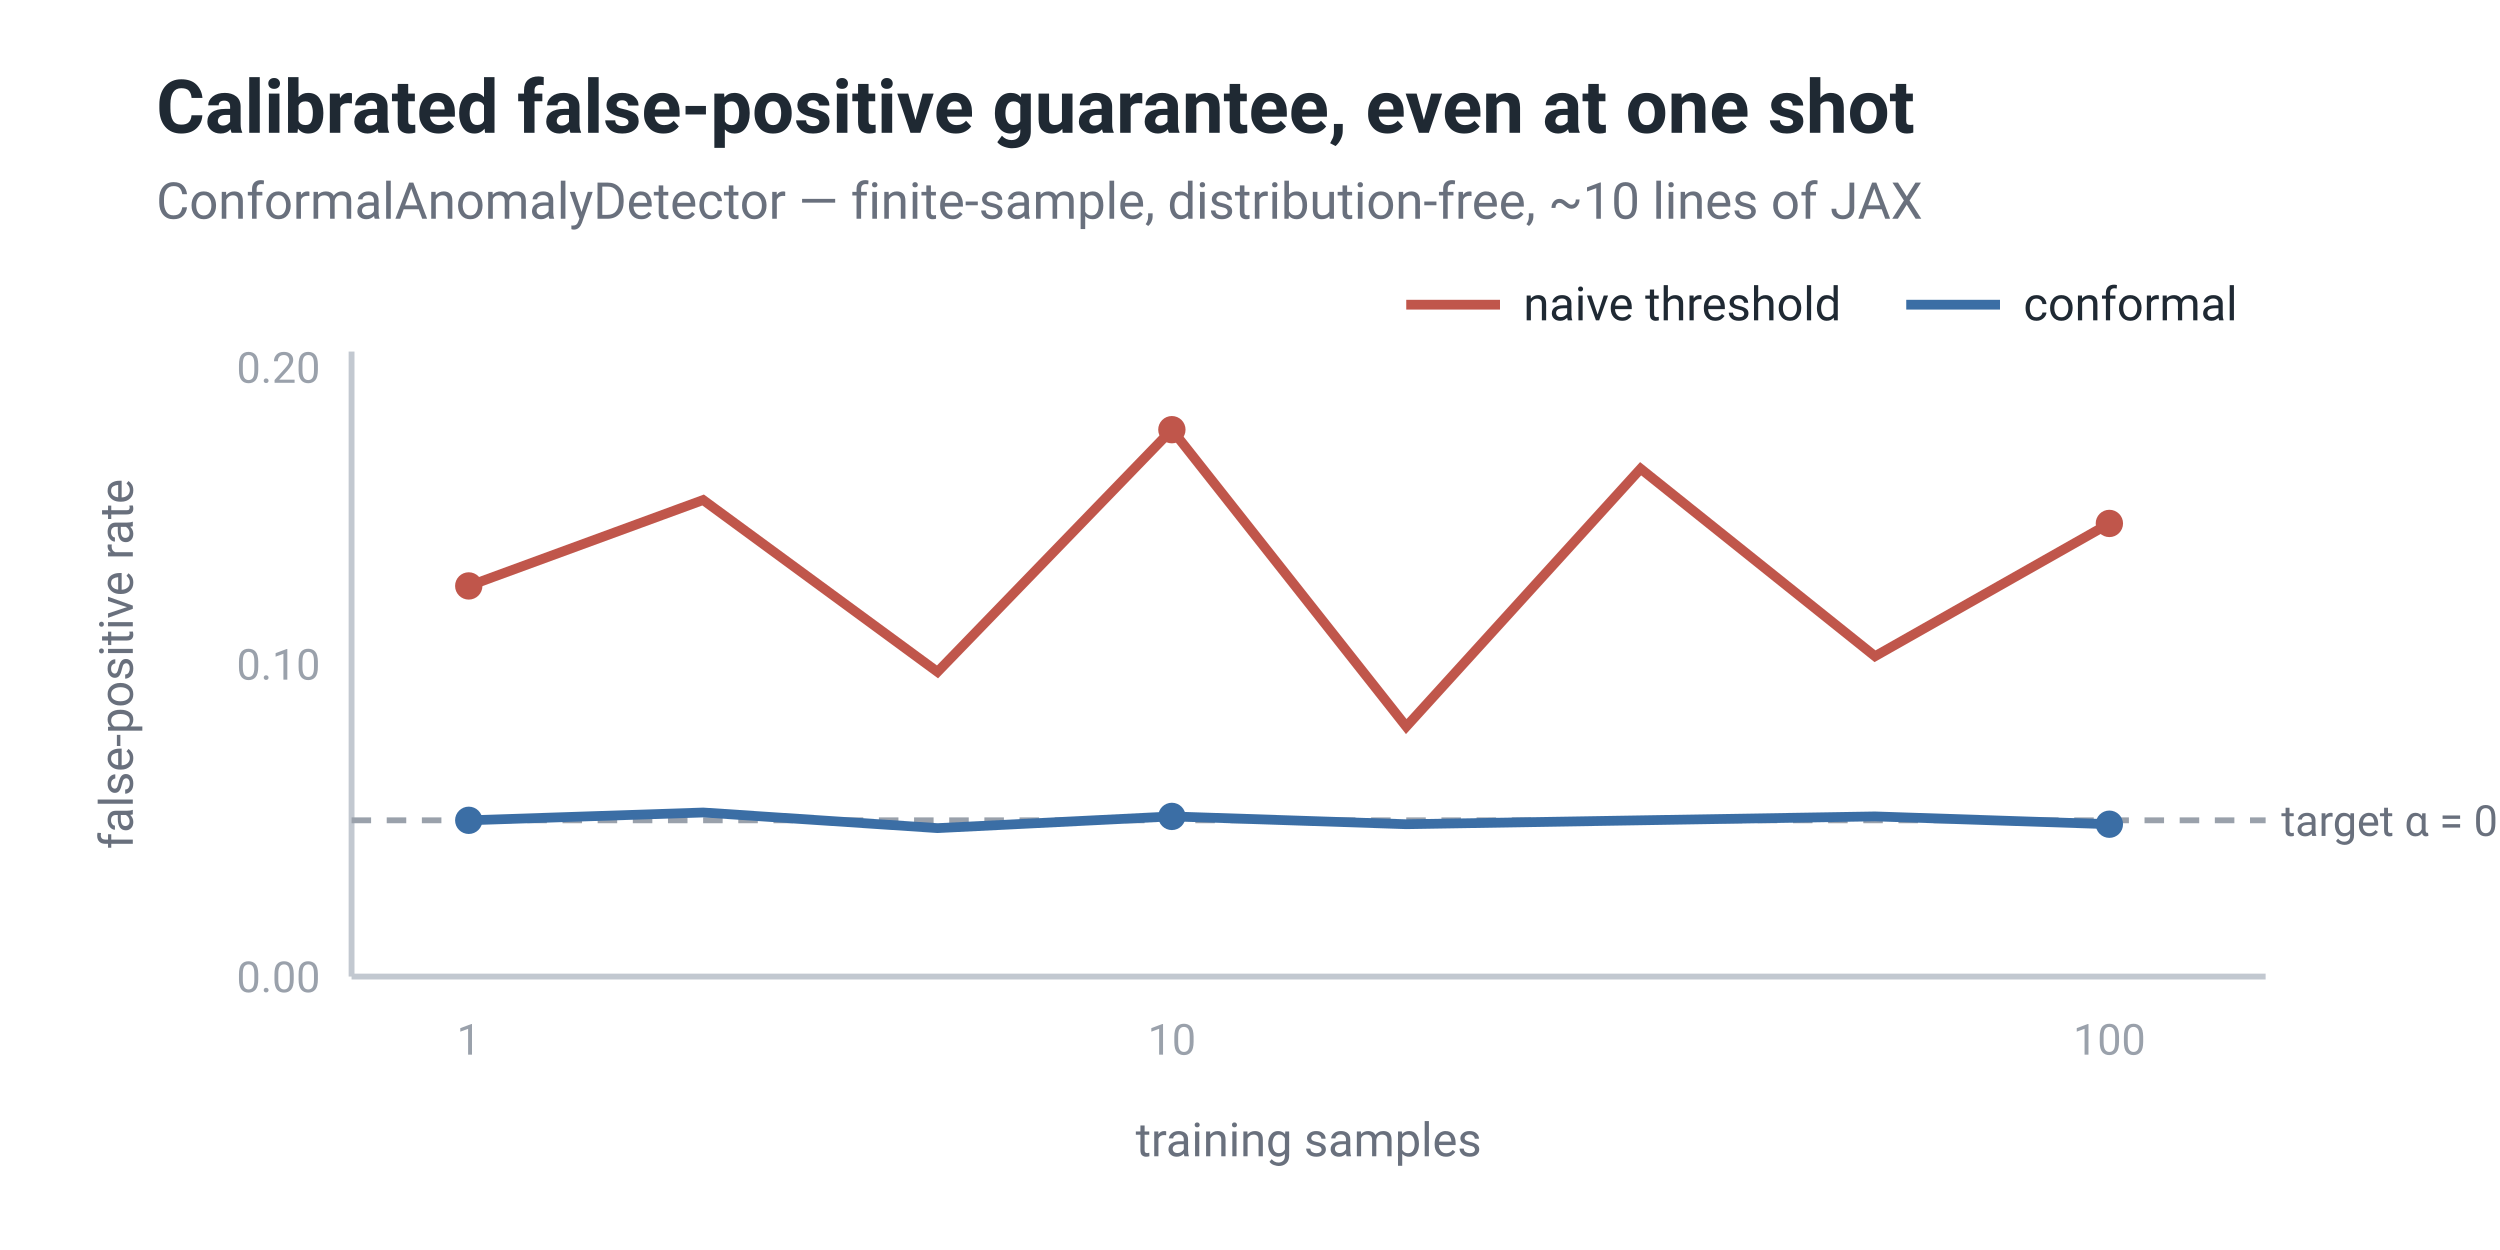
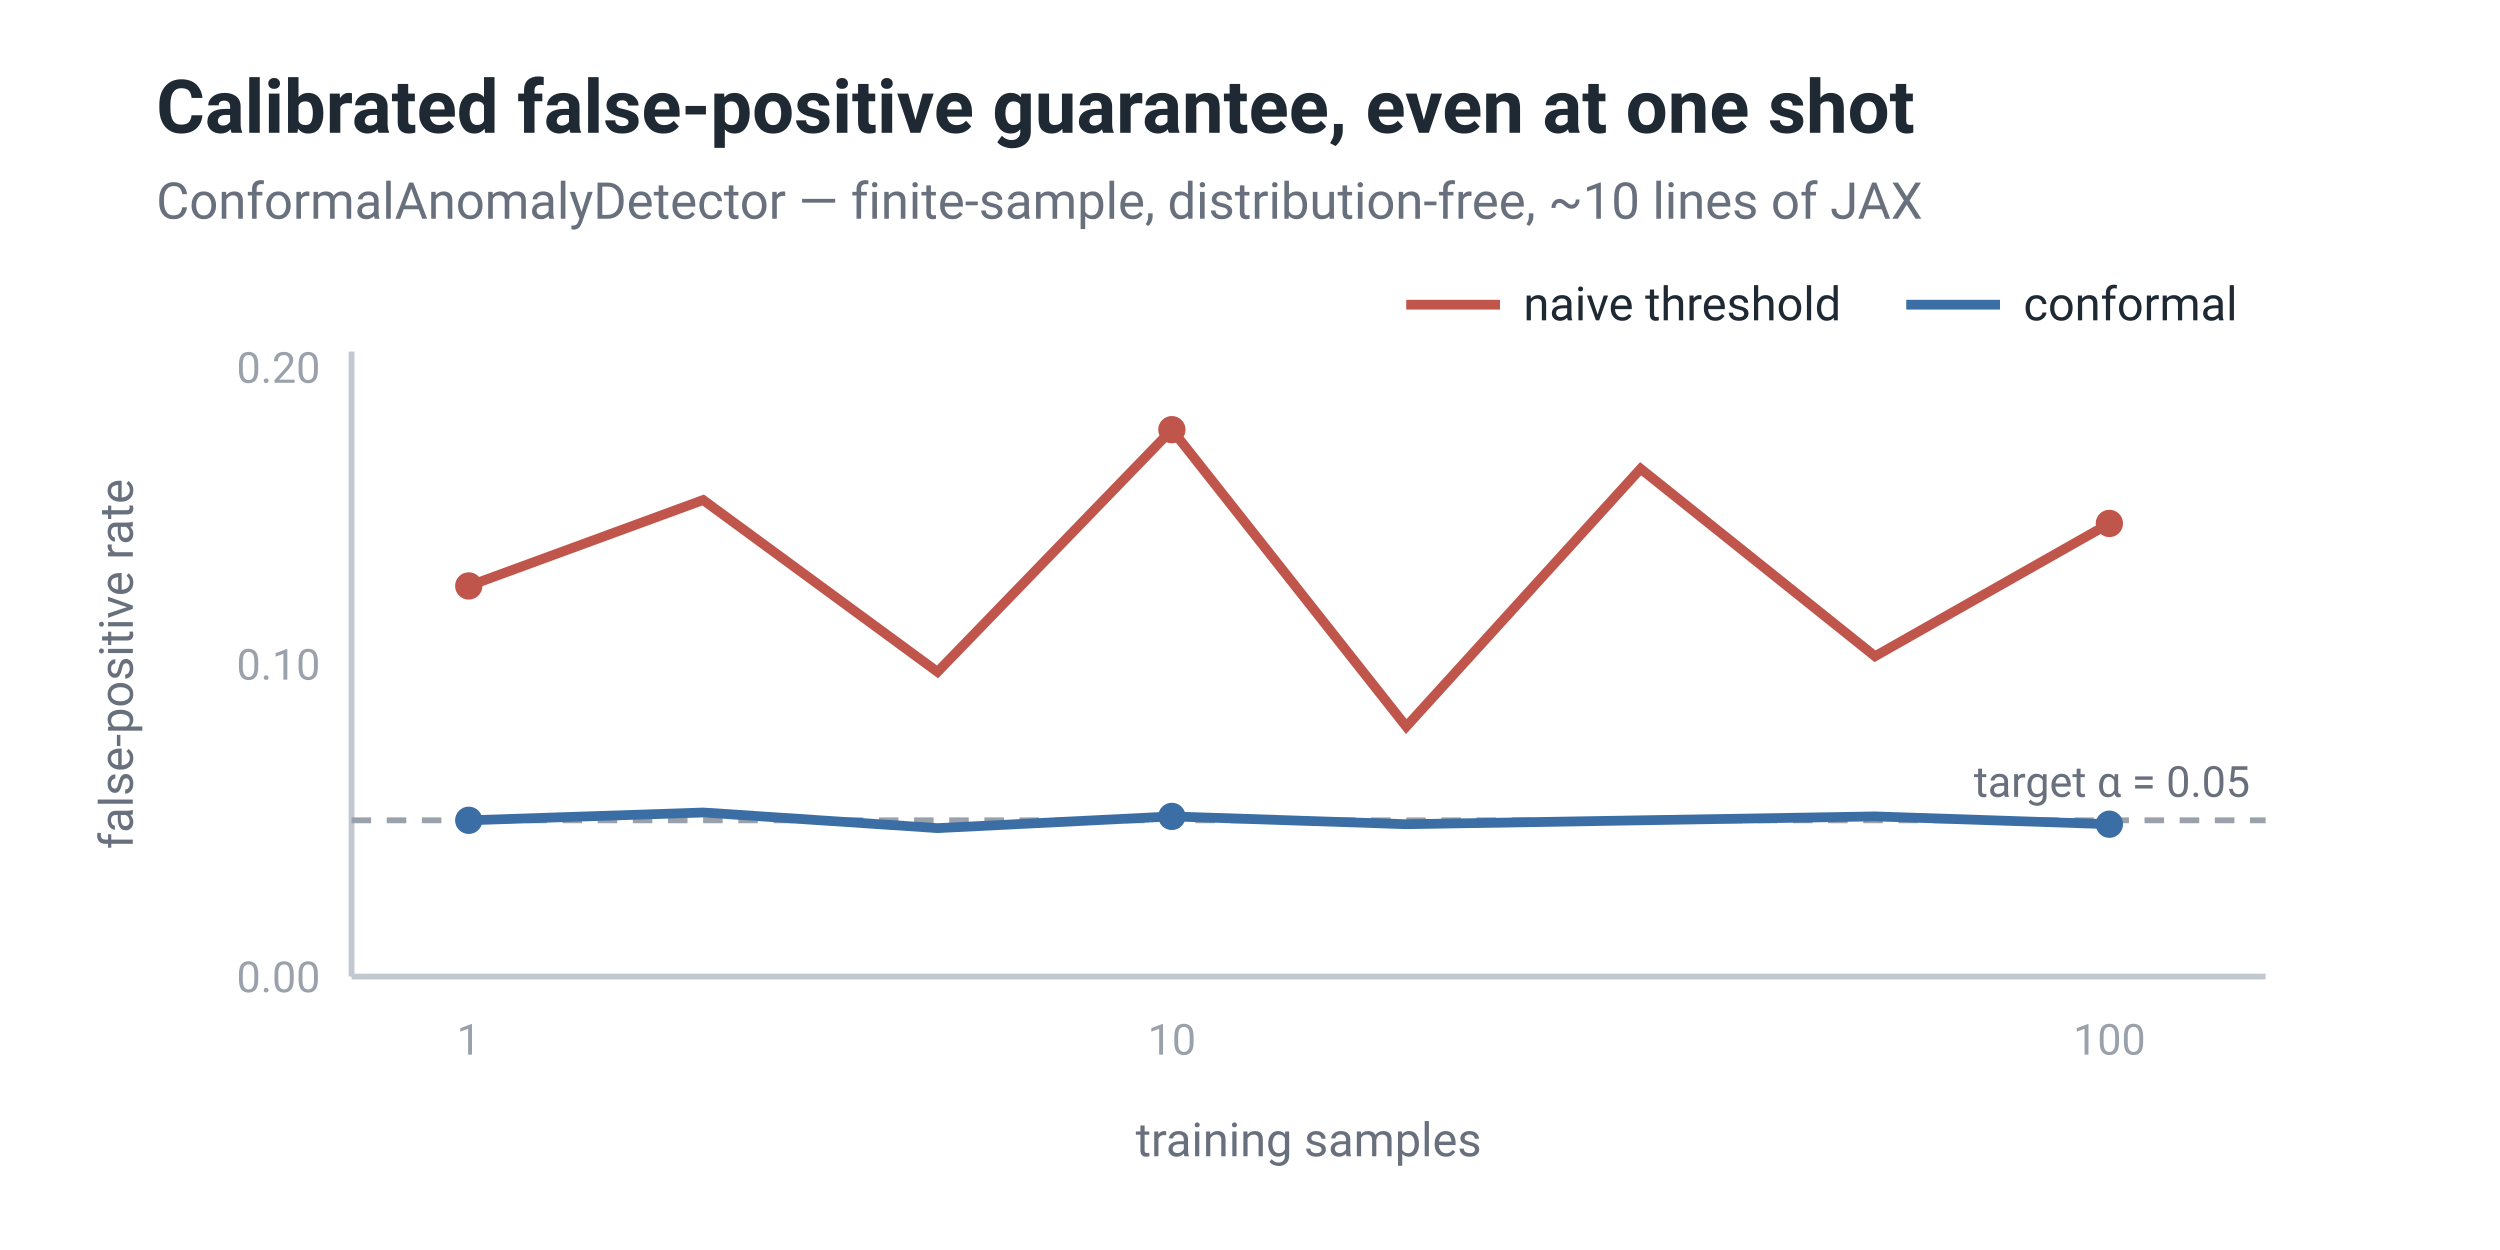
<svg xmlns="http://www.w3.org/2000/svg" viewBox="0 0 640 320" width="640" height="320" font-family="-apple-system, BlinkMacSystemFont, 'Segoe UI', Roboto, Helvetica, Arial, sans-serif">
  <text x="40" y="34" font-size="19" font-weight="600" fill="#1f2933">Calibrated false-positive guarantee, even at one shot</text>
  <text x="40" y="56" font-size="13" fill="#69707d">ConformalAnomalyDetector — finite-sample, distribution-free, ~10 lines of JAX</text>
  <line x1="90" y1="90" x2="90" y2="250" stroke="#c2c8d0" stroke-width="1.5" />
  <line x1="90" y1="250" x2="580" y2="250" stroke="#c2c8d0" stroke-width="1.5" />
  <text x="34" y="170" font-size="12" fill="#69707d" transform="rotate(-90 34 170)" text-anchor="middle">false-positive rate</text>
  <text x="82" y="254" font-size="11" fill="#9aa1ab" text-anchor="end">0.00</text>
  <text x="82" y="174" font-size="11" fill="#9aa1ab" text-anchor="end">0.10</text>
  <text x="82" y="98" font-size="11" fill="#9aa1ab" text-anchor="end">0.20</text>
  <line x1="90" y1="210" x2="580" y2="210" stroke="#9aa1ab" stroke-width="1.5" stroke-dasharray="5 4" />
-   <text x="584" y="214" font-size="11" fill="#69707d">target α = 0.05</text>
+   <text x="576" y="204" font-size="11" fill="#69707d" text-anchor="end">target α = 0.05</text>
  <polyline fill="none" stroke="#c0564b" stroke-width="2.5" points="120,150 180,128 240,172 300,110 360,186 420,120 480,168 540,134" />
  <circle cx="120" cy="150" r="3.5" fill="#c0564b" />
  <circle cx="300" cy="110" r="3.5" fill="#c0564b" />
  <circle cx="540" cy="134" r="3.5" fill="#c0564b" />
  <polyline fill="none" stroke="#3b6ea5" stroke-width="2.5" points="120,210 180,208 240,212 300,209 360,211 420,210 480,209 540,211" />
  <circle cx="120" cy="210" r="3.5" fill="#3b6ea5" />
  <circle cx="300" cy="209" r="3.5" fill="#3b6ea5" />
  <circle cx="540" cy="211" r="3.5" fill="#3b6ea5" />
  <text x="335" y="296" font-size="12" fill="#69707d" text-anchor="middle">training samples</text>
  <text x="120" y="270" font-size="11" fill="#9aa1ab" text-anchor="middle">1</text>
  <text x="300" y="270" font-size="11" fill="#9aa1ab" text-anchor="middle">10</text>
  <text x="540" y="270" font-size="11" fill="#9aa1ab" text-anchor="middle">100</text>
  <line x1="360" y1="78" x2="384" y2="78" stroke="#c0564b" stroke-width="2.5" />
  <text x="390" y="82" font-size="12" fill="#1f2933">naive threshold</text>
  <line x1="488" y1="78" x2="512" y2="78" stroke="#3b6ea5" stroke-width="2.5" />
  <text x="518" y="82" font-size="12" fill="#1f2933">conformal</text>
</svg>
